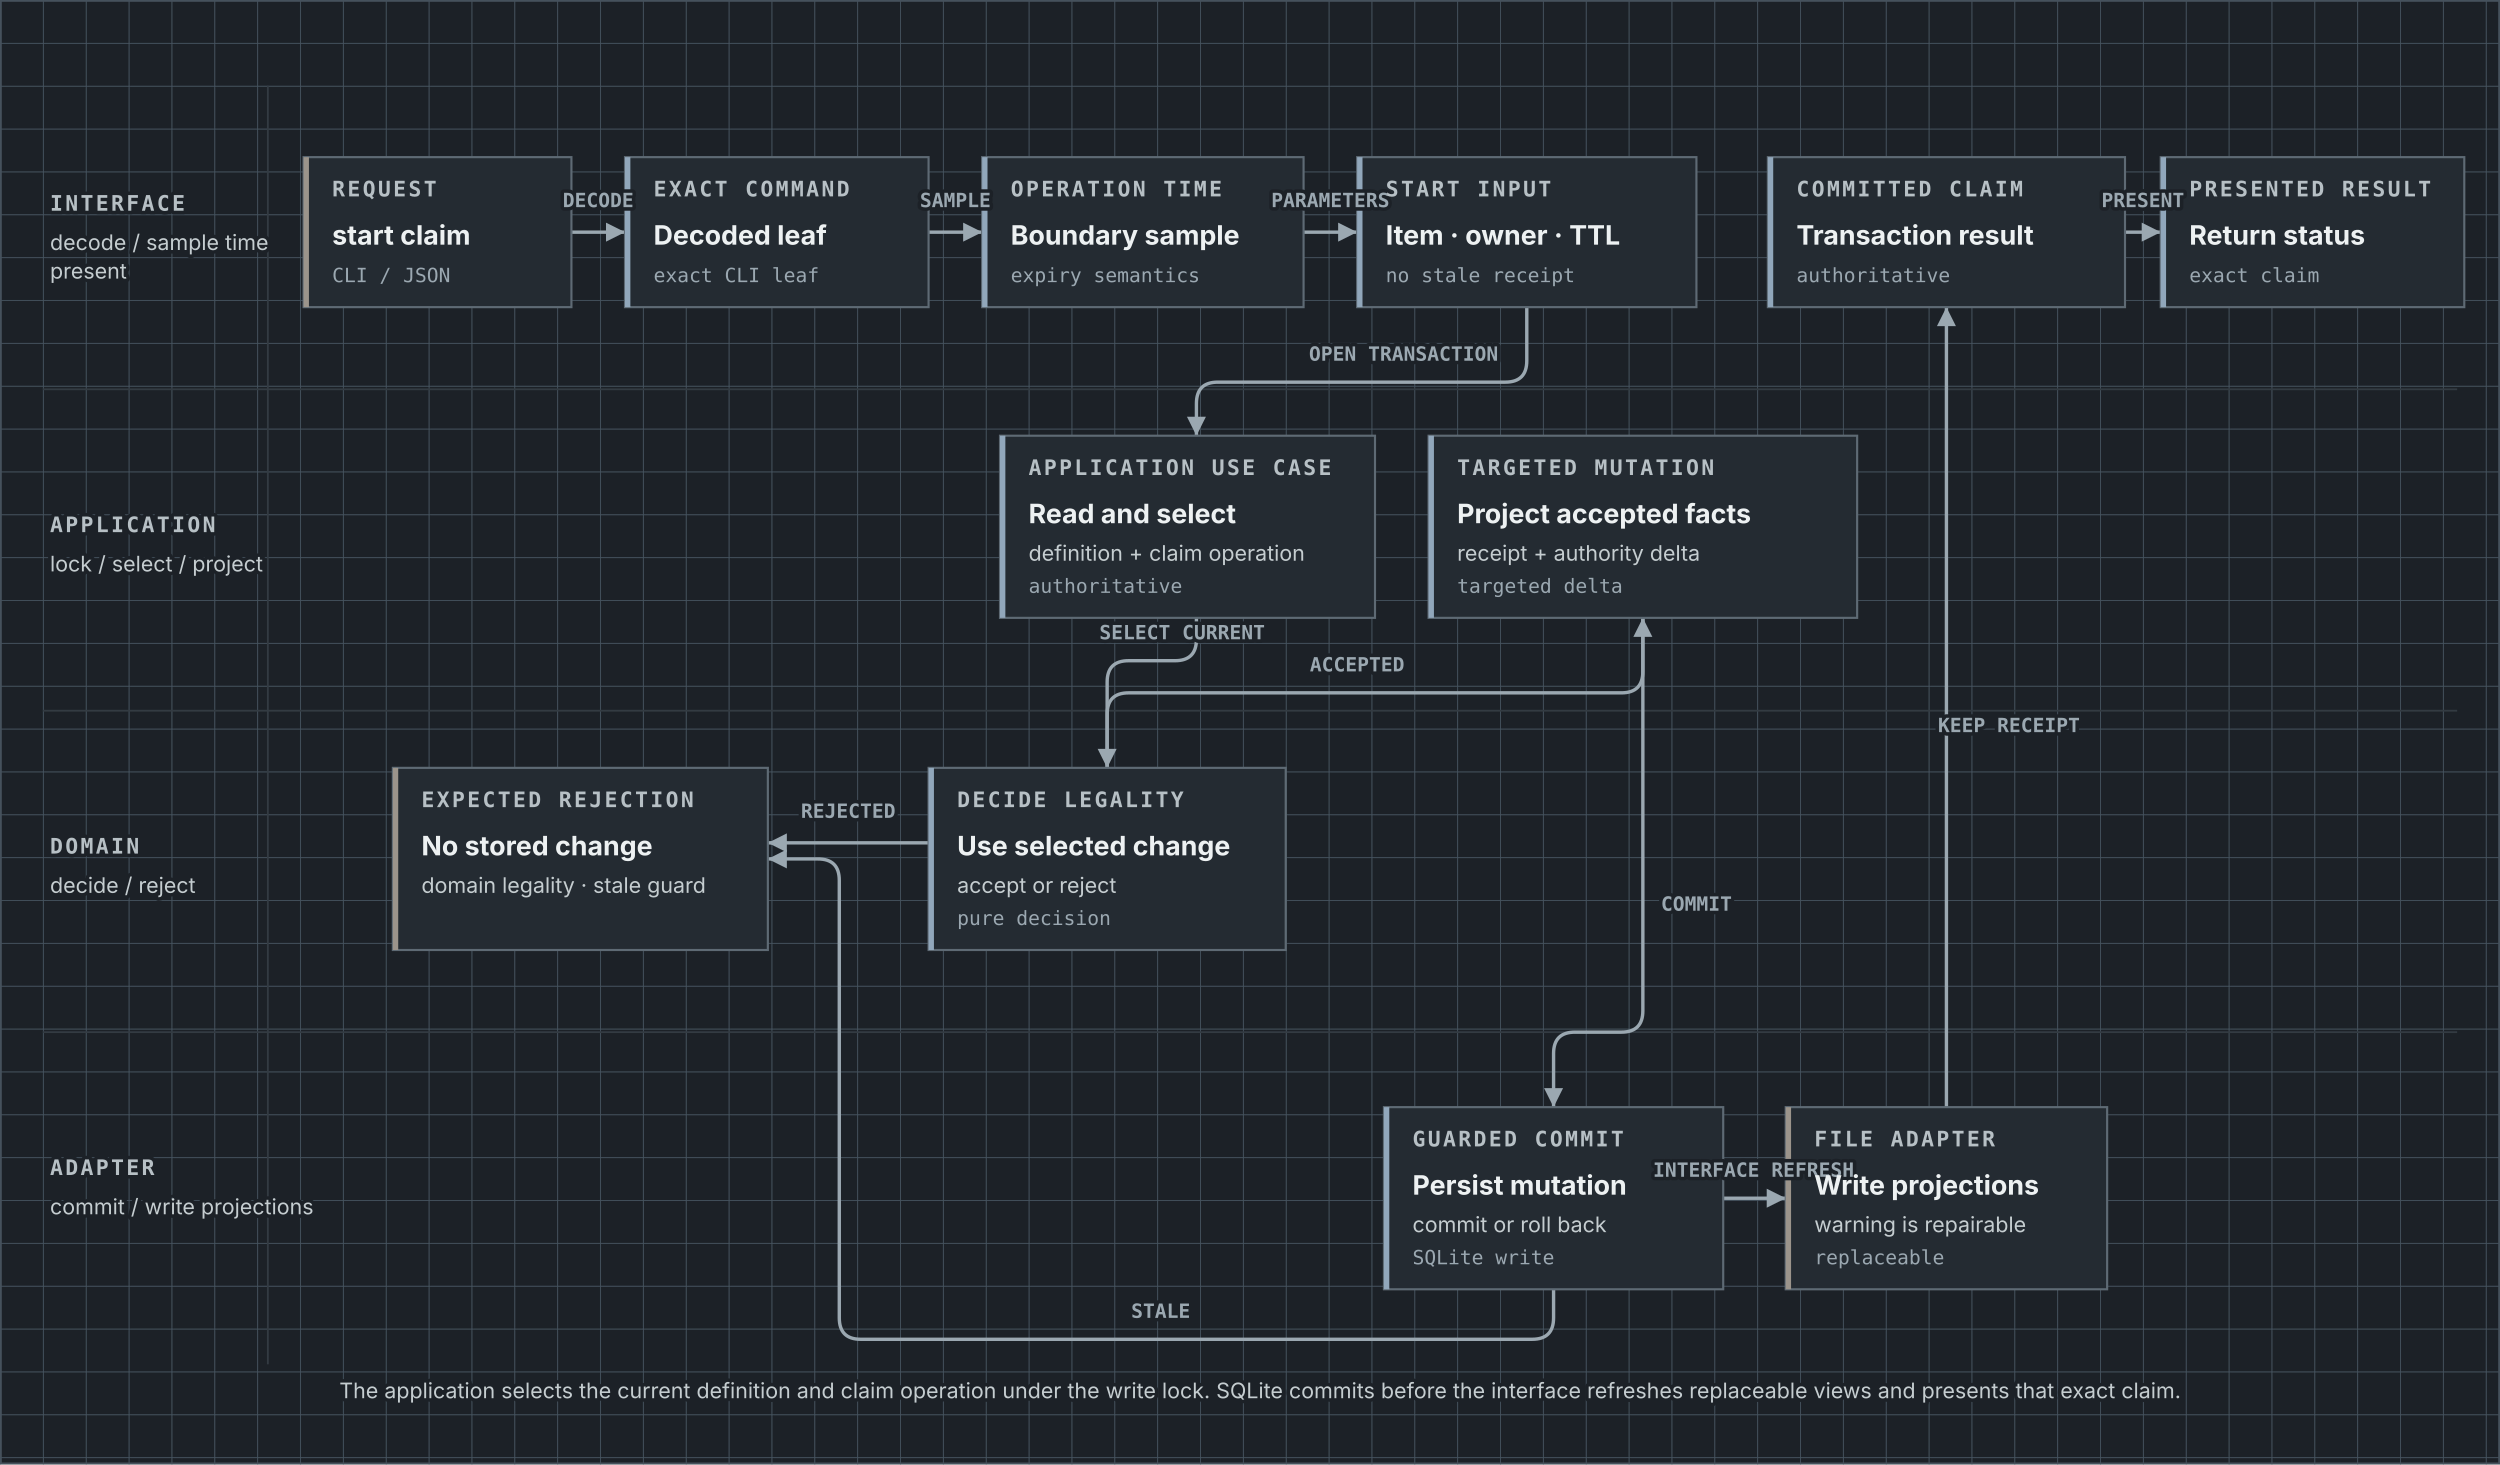
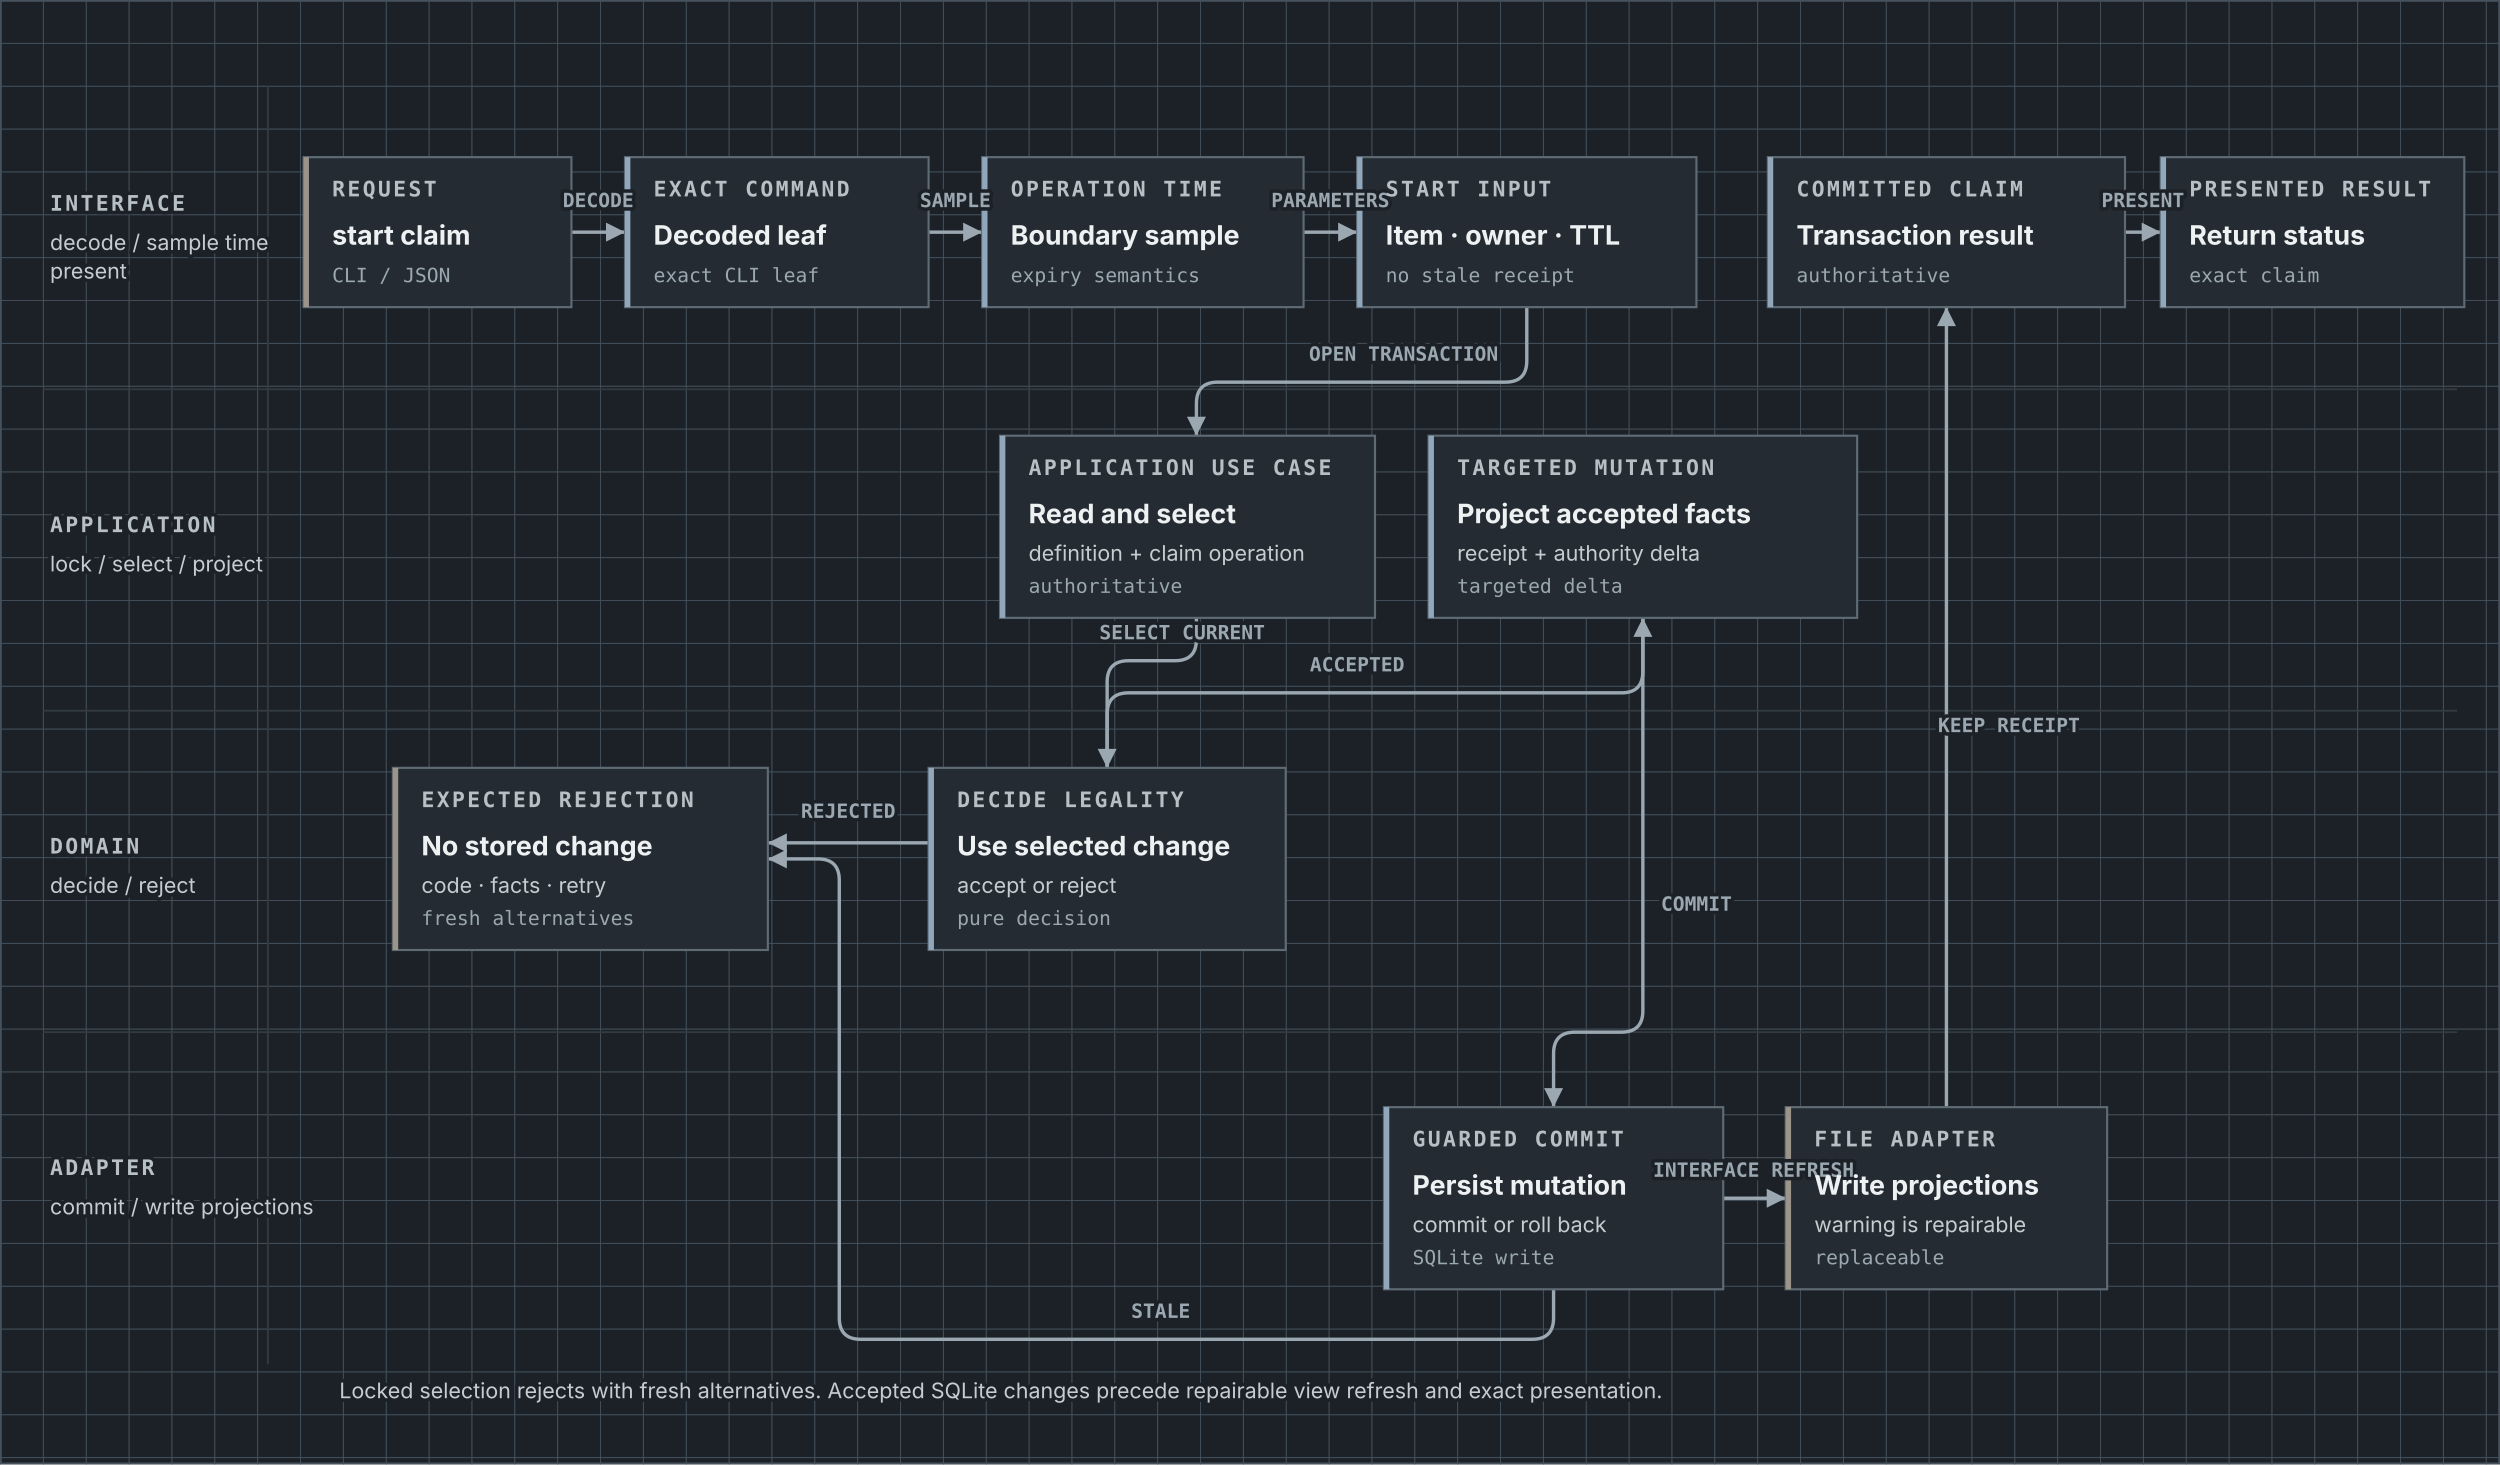
<svg xmlns="http://www.w3.org/2000/svg" role="img" aria-labelledby="title description" viewBox="0 0 1400 820">
  <defs>
    <pattern id="grid" width="24" height="24" patternUnits="userSpaceOnUse">
      <path d="M24 0H0V24" fill="none" stroke="#45535f" stroke-width="1" />
    </pattern>
    <marker id="arrow" viewBox="0 0 10 10" refX="9" refY="5" markerWidth="7" markerHeight="7" orient="auto">
      <path d="M1 1L9 5L1 9Z" fill="#9ba8b1" />
    </marker>
    <style>
      text { font-family: ui-sans-serif, system-ui, -apple-system, BlinkMacSystemFont, "Segoe UI", sans-serif; fill: #edf1f2; }
      .section-label, .box-label, .box-meta, .connector-label, .note-meta { font-family: ui-monospace, SFMono-Regular, Menlo, monospace; }
      .section-label, .box-label { font-size: 12px; font-weight: 700; letter-spacing: 0.11em; fill: #b7c0c5; }
      .section-subtitle { font-size: 12px; fill: #c5cdd0; }
      .guide { stroke: #333b42; stroke-width: 1; }
      .connector { fill: none; stroke: #9ba8b1; stroke-width: 1.9; stroke-linecap: round; }
      .connector-label { font-size: 11px; font-weight: 700; fill: #9ba8b1; }
      .box { fill: #242b32; stroke: #5e6a74; stroke-width: 1.2; }
      .box-title { font-size: 15px; font-weight: 700; }
      .box-body { font-size: 12px; fill: #c5cdd0; }
      .box-meta { font-size: 11px; fill: #9ba8b1; }
      .note { fill: #c5cdd0; }
      .note-meta { font-weight: 700; letter-spacing: 0.08em; fill: #b7c0c5; }
      .canvas-text { paint-order: stroke fill; stroke: #1c2127; stroke-width: 4px; stroke-linejoin: round; }
    </style>
  </defs>
  <rect width="1400" height="820" fill="#1c2127" />
  <rect width="1400" height="820" fill="url(#grid)" />
  <rect x="0.5" y="0.5" width="1399" height="819" fill="none" stroke="#45515c" />
  <line x1="150" y1="48" x2="150" y2="764" class="guide" />
  <line x1="24" y1="218" x2="1376" y2="218" class="guide" />
  <line x1="24" y1="398" x2="1376" y2="398" class="guide" />
  <line x1="24" y1="578" x2="1376" y2="578" class="guide" />
  <path d="M320 130L350 130" class="connector" marker-end="url(#arrow)" />
  <path d="M520 130L550 130" class="connector" marker-end="url(#arrow)" />
  <path d="M730 130L760 130" class="connector" marker-end="url(#arrow)" />
  <path d="M855 172L855 202Q855 214 843 214L682 214Q670 214 670 226L670 244" class="connector" marker-end="url(#arrow)" />
  <path d="M670 346L670 358Q670 370 658 370L632 370Q620 370 620 382L620 430" class="connector" marker-end="url(#arrow)" />
  <path d="M520 472L430 472" class="connector" marker-end="url(#arrow)" />
  <path d="M620 430L620 400Q620 388 632 388L908 388Q920 388 920 376L920 346" class="connector" marker-end="url(#arrow)" />
  <path d="M920 346L920 566Q920 578 908 578L882 578Q870 578 870 590L870 620" class="connector" marker-end="url(#arrow)" />
  <path d="M870 722L870 738Q870 750 858 750L482 750Q470 750 470 738L470 493Q470 481 458 481L430 481" class="connector" marker-end="url(#arrow)" />
  <path d="M965 671L1000 671" class="connector" marker-end="url(#arrow)" />
  <path d="M1090 620L1090 172" class="connector" marker-end="url(#arrow)" />
  <path d="M1190 130L1210 130" class="connector" marker-end="url(#arrow)" />
  <rect x="170" y="88" width="150" height="84" class="box" />
  <rect x="170" y="88" width="3" height="84" fill="#9b948b" />
  <rect x="350" y="88" width="170" height="84" class="box" />
  <rect x="350" y="88" width="3" height="84" fill="#91a7bb" />
  <rect x="550" y="88" width="180" height="84" class="box" />
  <rect x="550" y="88" width="3" height="84" fill="#91a7bb" />
  <rect x="760" y="88" width="190" height="84" class="box" />
  <rect x="760" y="88" width="3" height="84" fill="#91a7bb" />
  <rect x="990" y="88" width="200" height="84" class="box" />
  <rect x="990" y="88" width="3" height="84" fill="#91a7bb" />
  <rect x="1210" y="88" width="170" height="84" class="box" />
  <rect x="1210" y="88" width="3" height="84" fill="#91a7bb" />
  <rect x="560" y="244" width="210" height="102" class="box" />
  <rect x="560" y="244" width="3" height="102" fill="#91a7bb" />
  <rect x="800" y="244" width="240" height="102" class="box" />
  <rect x="800" y="244" width="3" height="102" fill="#91a7bb" />
  <rect x="220" y="430" width="210" height="102" class="box" />
  <rect x="220" y="430" width="3" height="102" fill="#9b948b" />
  <rect x="520" y="430" width="200" height="102" class="box" />
  <rect x="520" y="430" width="3" height="102" fill="#91a7bb" />
  <rect x="775" y="620" width="190" height="102" class="box" />
  <rect x="775" y="620" width="3" height="102" fill="#91a7bb" />
  <rect x="1000" y="620" width="180" height="102" class="box" />
  <rect x="1000" y="620" width="3" height="102" fill="#9b948b" />
  <text x="28" y="118" class="section-label canvas-text">INTERFACE</text>
  <text x="28" y="140" class="section-subtitle canvas-text">decode / sample time</text>
  <text x="28" y="156" class="section-subtitle canvas-text">present</text>
  <text x="28" y="298" class="section-label canvas-text">APPLICATION</text>
  <text x="28" y="320" class="section-subtitle canvas-text">lock / select / project</text>
  <text x="28" y="478" class="section-label canvas-text">DOMAIN</text>
  <text x="28" y="500" class="section-subtitle canvas-text">decide / reject</text>
  <text x="28" y="658" class="section-label canvas-text">ADAPTER</text>
  <text x="28" y="680" class="section-subtitle canvas-text">commit / write projections</text>
  <text x="335" y="116" text-anchor="middle" class="connector-label canvas-text">DECODE</text>
  <text x="535" y="116" text-anchor="middle" class="connector-label canvas-text">SAMPLE</text>
  <text x="745" y="116" text-anchor="middle" class="connector-label canvas-text">PARAMETERS</text>
  <text x="786" y="202" text-anchor="middle" class="connector-label canvas-text">OPEN TRANSACTION</text>
  <text x="662" y="358" text-anchor="middle" class="connector-label canvas-text">SELECT CURRENT</text>
  <text x="475" y="458" text-anchor="middle" class="connector-label canvas-text">REJECTED</text>
  <text x="760" y="376" text-anchor="middle" class="connector-label canvas-text">ACCEPTED</text>
  <text x="950" y="510" text-anchor="middle" class="connector-label canvas-text">COMMIT</text>
  <text x="650" y="738" text-anchor="middle" class="connector-label canvas-text">STALE</text>
  <text x="982" y="659" text-anchor="middle" class="connector-label canvas-text">INTERFACE REFRESH</text>
  <text x="1125" y="410" text-anchor="middle" class="connector-label canvas-text">KEEP RECEIPT</text>
  <text x="1200" y="116" text-anchor="middle" class="connector-label canvas-text">PRESENT</text>
  <text x="186" y="110" class="box-label">REQUEST</text>
  <text x="186" y="137" class="box-title">start claim</text>
  <text x="186" y="158" class="box-meta">CLI / JSON</text>
  <text x="366" y="110" class="box-label">EXACT COMMAND</text>
  <text x="366" y="137" class="box-title">Decoded leaf</text>
  <text x="366" y="158" class="box-meta">exact CLI leaf</text>
  <text x="566" y="110" class="box-label">OPERATION TIME</text>
  <text x="566" y="137" class="box-title">Boundary sample</text>
  <text x="566" y="158" class="box-meta">expiry semantics</text>
  <text x="776" y="110" class="box-label">START INPUT</text>
  <text x="776" y="137" class="box-title">Item · owner · TTL</text>
  <text x="776" y="158" class="box-meta">no stale receipt</text>
  <text x="1006" y="110" class="box-label">COMMITTED CLAIM</text>
  <text x="1006" y="137" class="box-title">Transaction result</text>
  <text x="1006" y="158" class="box-meta">authoritative</text>
  <text x="1226" y="110" class="box-label">PRESENTED RESULT</text>
  <text x="1226" y="137" class="box-title">Return status</text>
  <text x="1226" y="158" class="box-meta">exact claim</text>
  <text x="576" y="266" class="box-label">APPLICATION USE CASE</text>
  <text x="576" y="293" class="box-title">Read and select</text>
  <text x="576" y="314" class="box-body">definition + claim operation</text>
  <text x="576" y="332" class="box-meta">authoritative</text>
  <text x="816" y="266" class="box-label">TARGETED MUTATION</text>
  <text x="816" y="293" class="box-title">Project accepted facts</text>
  <text x="816" y="314" class="box-body">receipt + authority delta</text>
  <text x="816" y="332" class="box-meta">targeted delta</text>
  <text x="236" y="452" class="box-label">EXPECTED REJECTION</text>
  <text x="236" y="479" class="box-title">No stored change</text>
-   <text x="236" y="500" class="box-body">domain legality · stale guard</text>
+   <text x="236" y="500" class="box-body">code · facts · retry</text>
+   <text x="236" y="518" class="box-meta">fresh alternatives</text>
  <text x="536" y="452" class="box-label">DECIDE LEGALITY</text>
  <text x="536" y="479" class="box-title">Use selected change</text>
  <text x="536" y="500" class="box-body">accept or reject</text>
  <text x="536" y="518" class="box-meta">pure decision</text>
  <text x="791" y="642" class="box-label">GUARDED COMMIT</text>
  <text x="791" y="669" class="box-title">Persist mutation</text>
  <text x="791" y="690" class="box-body">commit or roll back</text>
  <text x="791" y="708" class="box-meta">SQLite write</text>
  <text x="1016" y="642" class="box-label">FILE ADAPTER</text>
  <text x="1016" y="669" class="box-title">Write projections</text>
  <text x="1016" y="690" class="box-body">warning is repairable</text>
  <text x="1016" y="708" class="box-meta">replaceable</text>
-   <text x="190" y="783" text-anchor="start" font-size="12" class="note canvas-text">The application selects the current definition and claim operation under the write lock. SQLite commits before the interface refreshes replaceable views and presents that exact claim.</text>
+   <text x="190" y="783" text-anchor="start" font-size="12" class="note canvas-text">Locked selection rejects with fresh alternatives. Accepted SQLite changes precede repairable view refresh and exact presentation.</text>
</svg>
